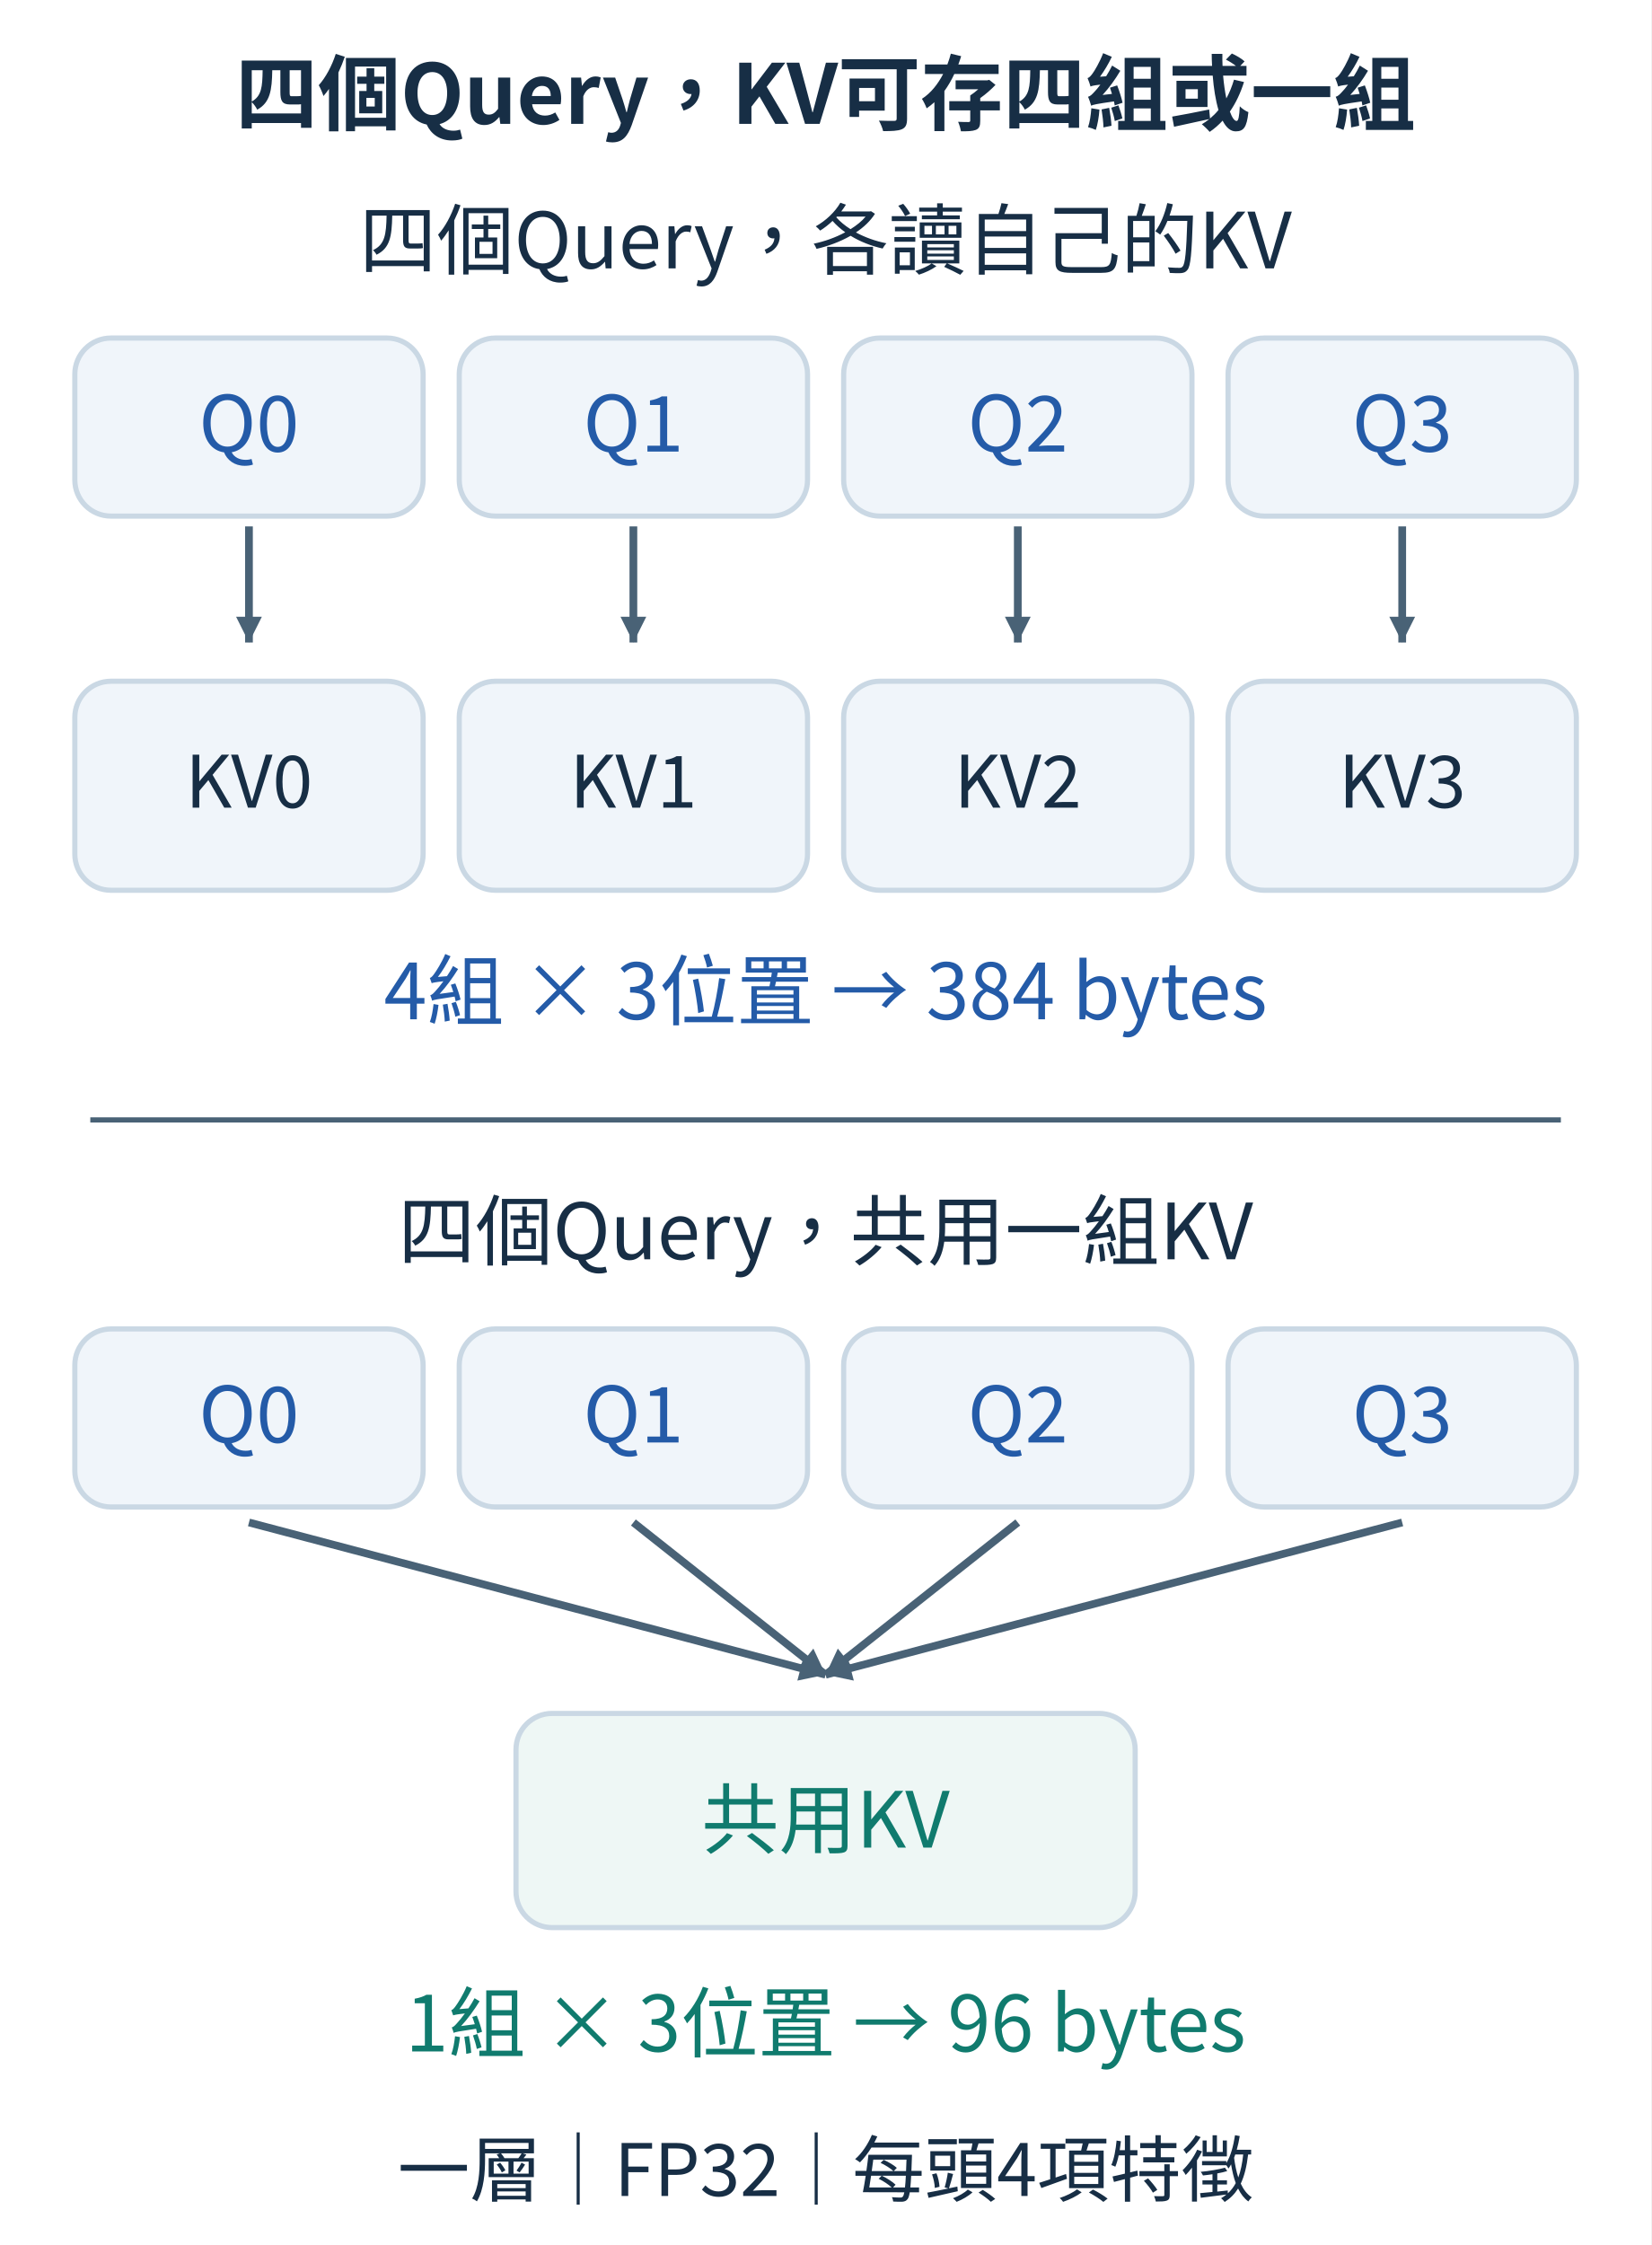
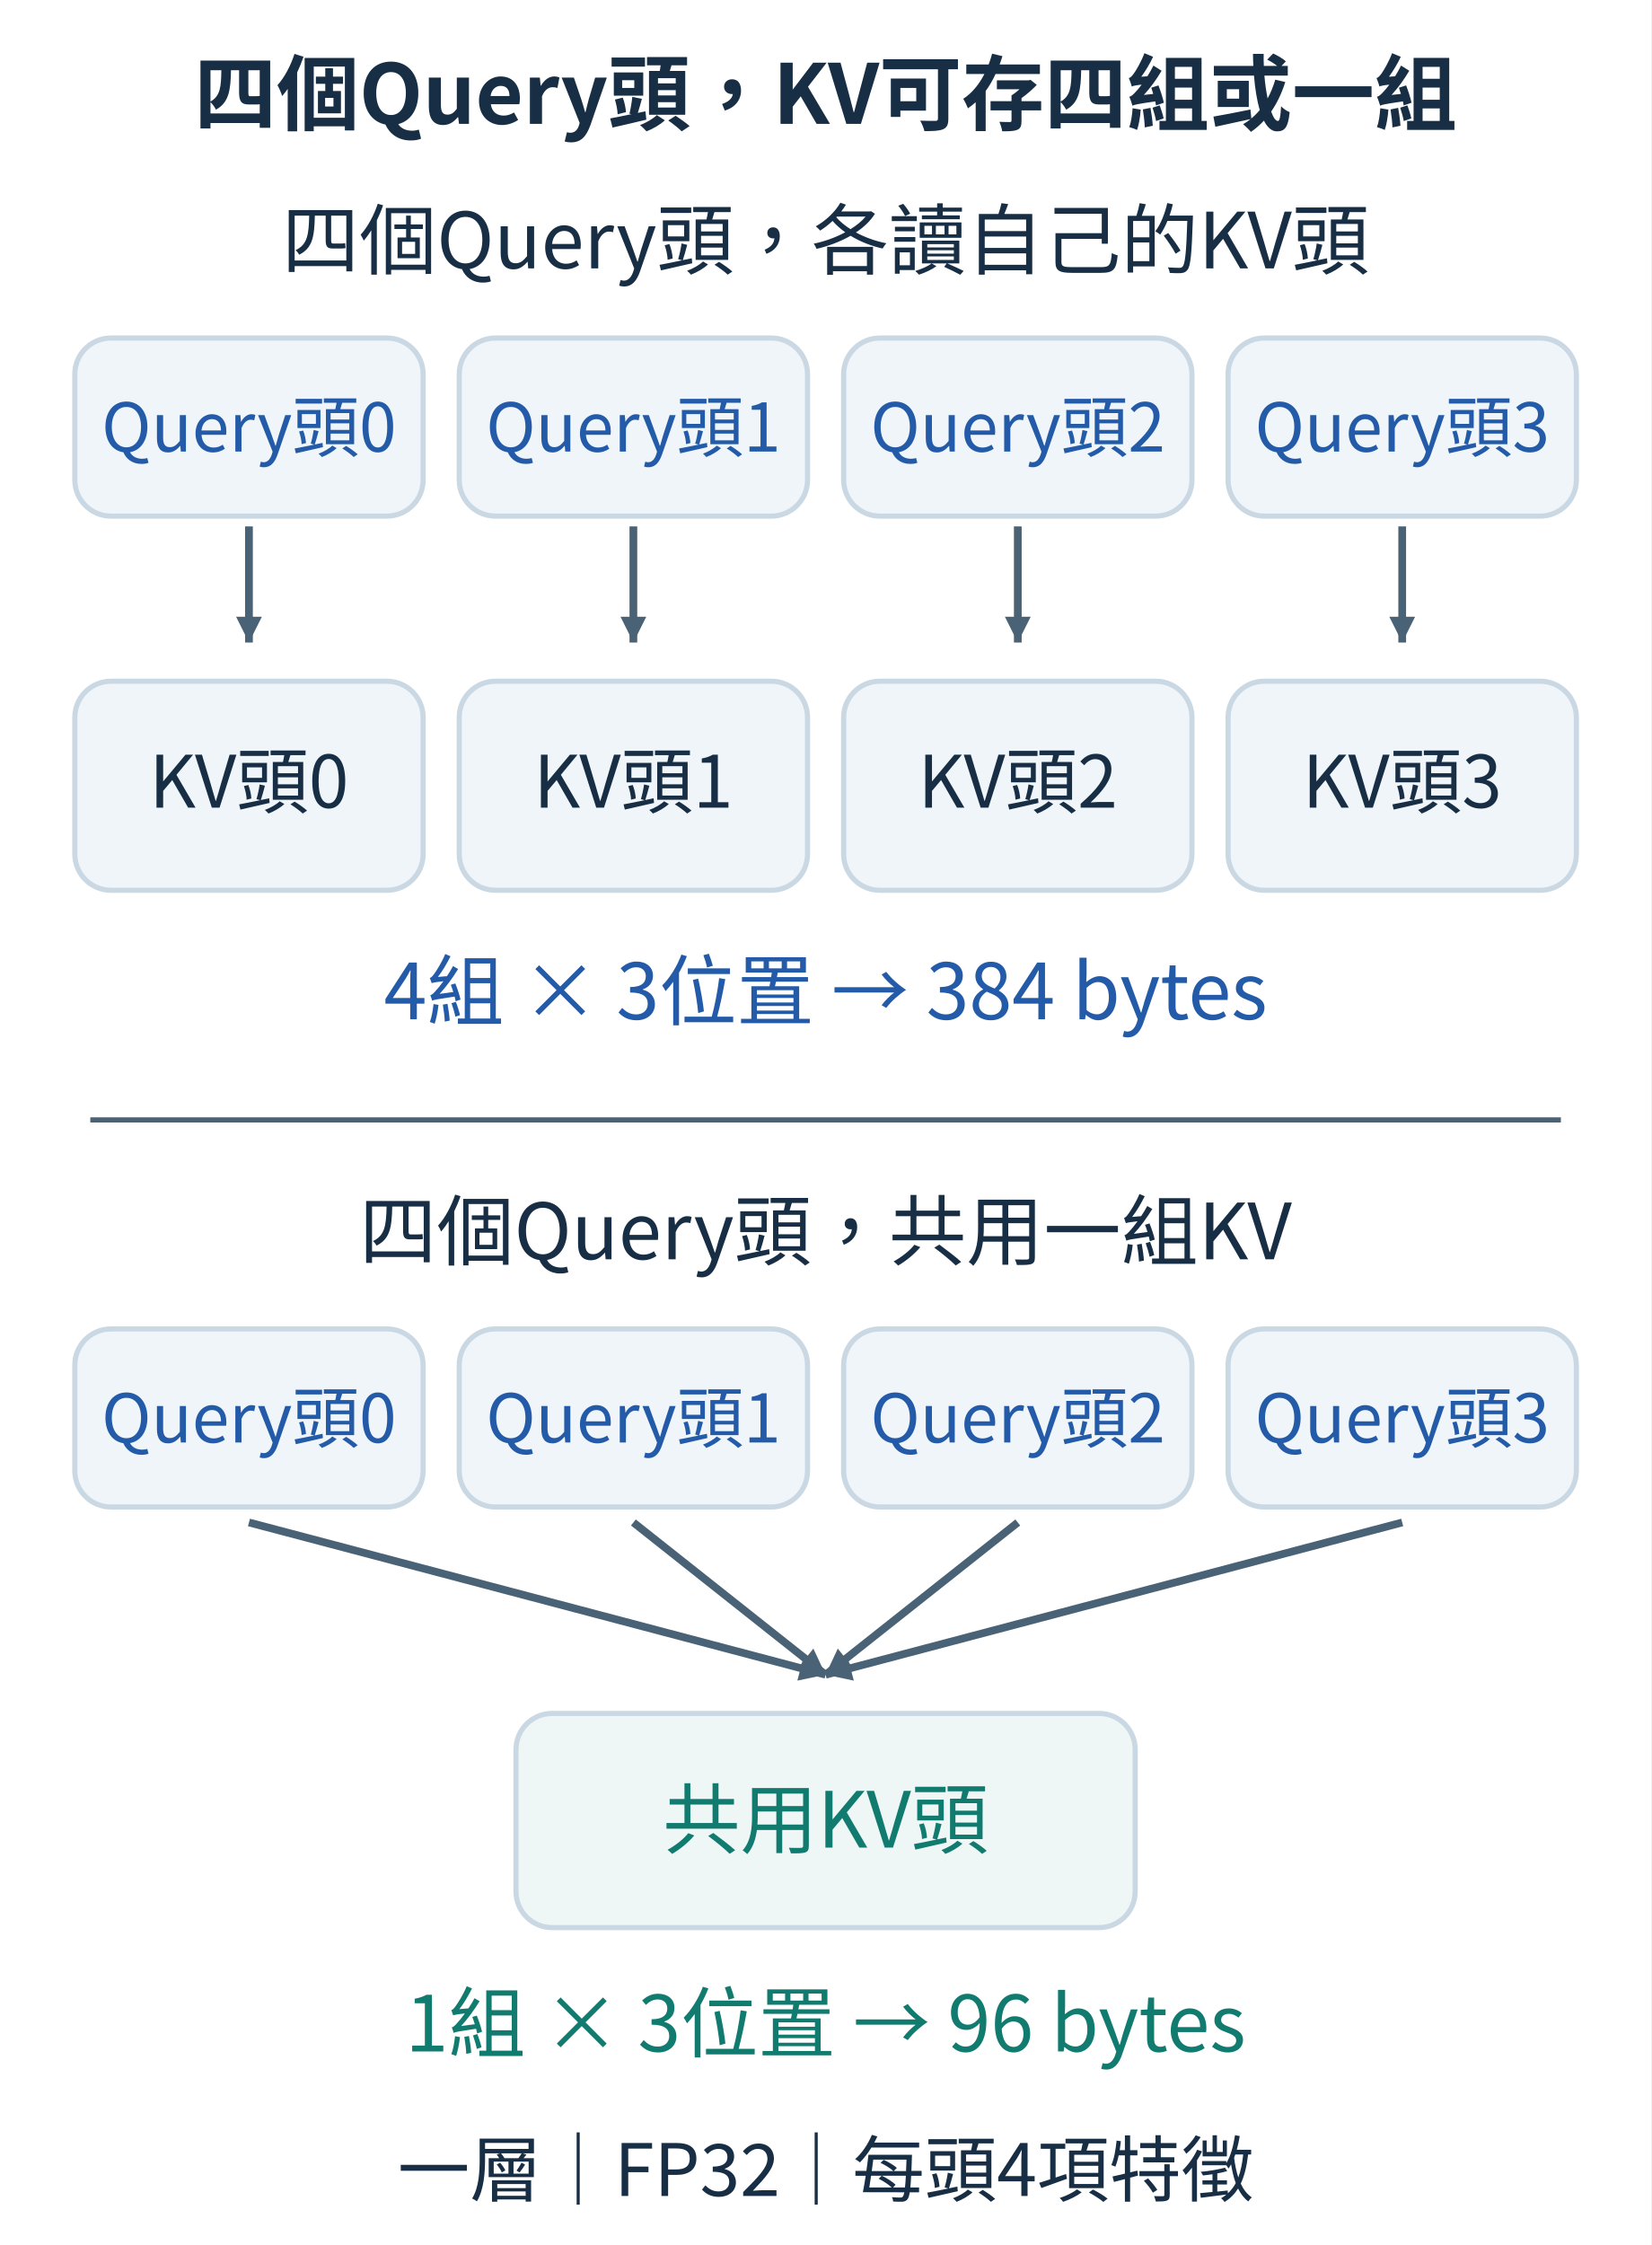
<svg xmlns="http://www.w3.org/2000/svg" viewBox="0 0 640 870" role="img" aria-labelledby="title desc">
  <defs>
    <marker id="arrow" markerUnits="userSpaceOnUse" markerWidth="12" markerHeight="12" refX="10" refY="5" orient="auto">
      <path d="M0,0 L10,5 L0,10" fill="#496276" />
    </marker>
    <marker id="arrow-blue" markerUnits="userSpaceOnUse" markerWidth="12" markerHeight="12" refX="10" refY="5" orient="auto">
      <path d="M0,0 L10,5 L0,10" fill="#245ba8" />
    </marker>
    <marker id="arrow-teal" markerUnits="userSpaceOnUse" markerWidth="12" markerHeight="12" refX="10" refY="5" orient="auto">
      <path d="M0,0 L10,5 L0,10" fill="#107b6e" />
    </marker>
    <marker id="arrow-orange" markerUnits="userSpaceOnUse" markerWidth="12" markerHeight="12" refX="10" refY="5" orient="auto">
      <path d="M0,0 L10,5 L0,10" fill="#ac5016" />
    </marker>
  </defs>
  <style>text{font-family:"Noto Sans CJK TC","Noto Sans CJK SC",sans-serif;fill:#172e45;font-size:30px} .small{font-size:28px} .title{font-size:32px;font-weight:700} .number{font-variant-numeric:tabular-nums}</style>
  <rect width="640" height="870" fill="#fff" />
-   <text x="320" y="48" text-anchor="middle" class="title" style="fill:#172e45;">四個Query，KV可存四組或一組</text>
-   <text x="320" y="104" text-anchor="middle" class="" style="fill:#172e45;">四個Query，各讀自己的KV</text>
+   <text x="320" y="48" text-anchor="middle" class="title" style="fill:#172e45;">四個Query頭，KV可存四組或一組</text>
+   <text x="320" y="104" text-anchor="middle" class="" style="fill:#172e45;">四個Query頭，各讀自己的KV頭</text>
  <rect x="29" y="131" width="135" height="69" rx="14" fill="#f0f5fa" stroke="#cad8e4" stroke-width="2" />
-   <text x="96.5" y="175" text-anchor="middle" class="" style="fill:#245ba8;">Q0</text>
+   <text x="96.5" y="175" text-anchor="middle" class="" style="fill:#245ba8;font-size:26px;">Query頭0</text>
  <line x1="96.5" y1="204" x2="96.5" y2="249" stroke="#496276" stroke-width="3" marker-end="url(#arrow)" />
  <rect x="29" y="264" width="135" height="81" rx="14" fill="#f0f5fa" stroke="#cad8e4" stroke-width="2" />
-   <text x="96.5" y="313" text-anchor="middle" class="small" style="fill:#172e45;">KV0</text>
+   <text x="96.5" y="313" text-anchor="middle" class="small" style="fill:#172e45;">KV頭0</text>
  <rect x="178" y="131" width="135" height="69" rx="14" fill="#f0f5fa" stroke="#cad8e4" stroke-width="2" />
-   <text x="245.5" y="175" text-anchor="middle" class="" style="fill:#245ba8;">Q1</text>
+   <text x="245.5" y="175" text-anchor="middle" class="" style="fill:#245ba8;font-size:26px;">Query頭1</text>
  <line x1="245.5" y1="204" x2="245.5" y2="249" stroke="#496276" stroke-width="3" marker-end="url(#arrow)" />
  <rect x="178" y="264" width="135" height="81" rx="14" fill="#f0f5fa" stroke="#cad8e4" stroke-width="2" />
-   <text x="245.5" y="313" text-anchor="middle" class="small" style="fill:#172e45;">KV1</text>
+   <text x="245.5" y="313" text-anchor="middle" class="small" style="fill:#172e45;">KV頭1</text>
  <rect x="327" y="131" width="135" height="69" rx="14" fill="#f0f5fa" stroke="#cad8e4" stroke-width="2" />
-   <text x="394.5" y="175" text-anchor="middle" class="" style="fill:#245ba8;">Q2</text>
+   <text x="394.5" y="175" text-anchor="middle" class="" style="fill:#245ba8;font-size:26px;">Query頭2</text>
  <line x1="394.5" y1="204" x2="394.5" y2="249" stroke="#496276" stroke-width="3" marker-end="url(#arrow)" />
  <rect x="327" y="264" width="135" height="81" rx="14" fill="#f0f5fa" stroke="#cad8e4" stroke-width="2" />
-   <text x="394.5" y="313" text-anchor="middle" class="small" style="fill:#172e45;">KV2</text>
+   <text x="394.5" y="313" text-anchor="middle" class="small" style="fill:#172e45;">KV頭2</text>
  <rect x="476" y="131" width="135" height="69" rx="14" fill="#f0f5fa" stroke="#cad8e4" stroke-width="2" />
-   <text x="543.5" y="175" text-anchor="middle" class="" style="fill:#245ba8;">Q3</text>
+   <text x="543.5" y="175" text-anchor="middle" class="" style="fill:#245ba8;font-size:26px;">Query頭3</text>
  <line x1="543.5" y1="204" x2="543.5" y2="249" stroke="#496276" stroke-width="3" marker-end="url(#arrow)" />
  <rect x="476" y="264" width="135" height="81" rx="14" fill="#f0f5fa" stroke="#cad8e4" stroke-width="2" />
-   <text x="543.5" y="313" text-anchor="middle" class="small" style="fill:#172e45;">KV3</text>
+   <text x="543.5" y="313" text-anchor="middle" class="small" style="fill:#172e45;">KV頭3</text>
  <text x="320" y="395" text-anchor="middle" class="" style="fill:#245ba8;">4組 × 3位置 → 384 bytes</text>
  <line x1="35" y1="434" x2="605" y2="434" stroke="#496276" stroke-width="2" />
-   <text x="320" y="488" text-anchor="middle" class="" style="fill:#172e45;">四個Query，共用一組KV</text>
+   <text x="320" y="488" text-anchor="middle" class="" style="fill:#172e45;">四個Query頭，共用一組KV</text>
  <rect x="29" y="515" width="135" height="69" rx="14" fill="#f0f5fa" stroke="#cad8e4" stroke-width="2" />
-   <text x="96.5" y="559" text-anchor="middle" class="" style="fill:#245ba8;">Q0</text>
+   <text x="96.5" y="559" text-anchor="middle" class="" style="fill:#245ba8;font-size:26px;">Query頭0</text>
  <line x1="96.5" y1="590" x2="320" y2="649" stroke="#496276" stroke-width="3" marker-end="url(#arrow)" />
  <rect x="178" y="515" width="135" height="69" rx="14" fill="#f0f5fa" stroke="#cad8e4" stroke-width="2" />
-   <text x="245.5" y="559" text-anchor="middle" class="" style="fill:#245ba8;">Q1</text>
+   <text x="245.5" y="559" text-anchor="middle" class="" style="fill:#245ba8;font-size:26px;">Query頭1</text>
  <line x1="245.5" y1="590" x2="320" y2="649" stroke="#496276" stroke-width="3" marker-end="url(#arrow)" />
  <rect x="327" y="515" width="135" height="69" rx="14" fill="#f0f5fa" stroke="#cad8e4" stroke-width="2" />
-   <text x="394.5" y="559" text-anchor="middle" class="" style="fill:#245ba8;">Q2</text>
+   <text x="394.5" y="559" text-anchor="middle" class="" style="fill:#245ba8;font-size:26px;">Query頭2</text>
  <line x1="394.5" y1="590" x2="320" y2="649" stroke="#496276" stroke-width="3" marker-end="url(#arrow)" />
  <rect x="476" y="515" width="135" height="69" rx="14" fill="#f0f5fa" stroke="#cad8e4" stroke-width="2" />
-   <text x="543.5" y="559" text-anchor="middle" class="" style="fill:#245ba8;">Q3</text>
+   <text x="543.5" y="559" text-anchor="middle" class="" style="fill:#245ba8;font-size:26px;">Query頭3</text>
  <line x1="543.5" y1="590" x2="320" y2="649" stroke="#496276" stroke-width="3" marker-end="url(#arrow)" />
  <rect x="200" y="664" width="240" height="83" rx="14" fill="#eef7f5" stroke="#cad8e4" stroke-width="2" />
-   <text x="320" y="716" text-anchor="middle" class="" style="fill:#107b6e;">共用KV</text>
+   <text x="320" y="716" text-anchor="middle" class="" style="fill:#107b6e;">共用KV頭</text>
  <text x="320" y="795" text-anchor="middle" class="" style="fill:#107b6e;">1組 × 3位置 → 96 bytes</text>
  <text x="320" y="851" text-anchor="middle" class="small" style="fill:#172e45;">一層｜FP32｜每頭4項特徵</text>
</svg>
